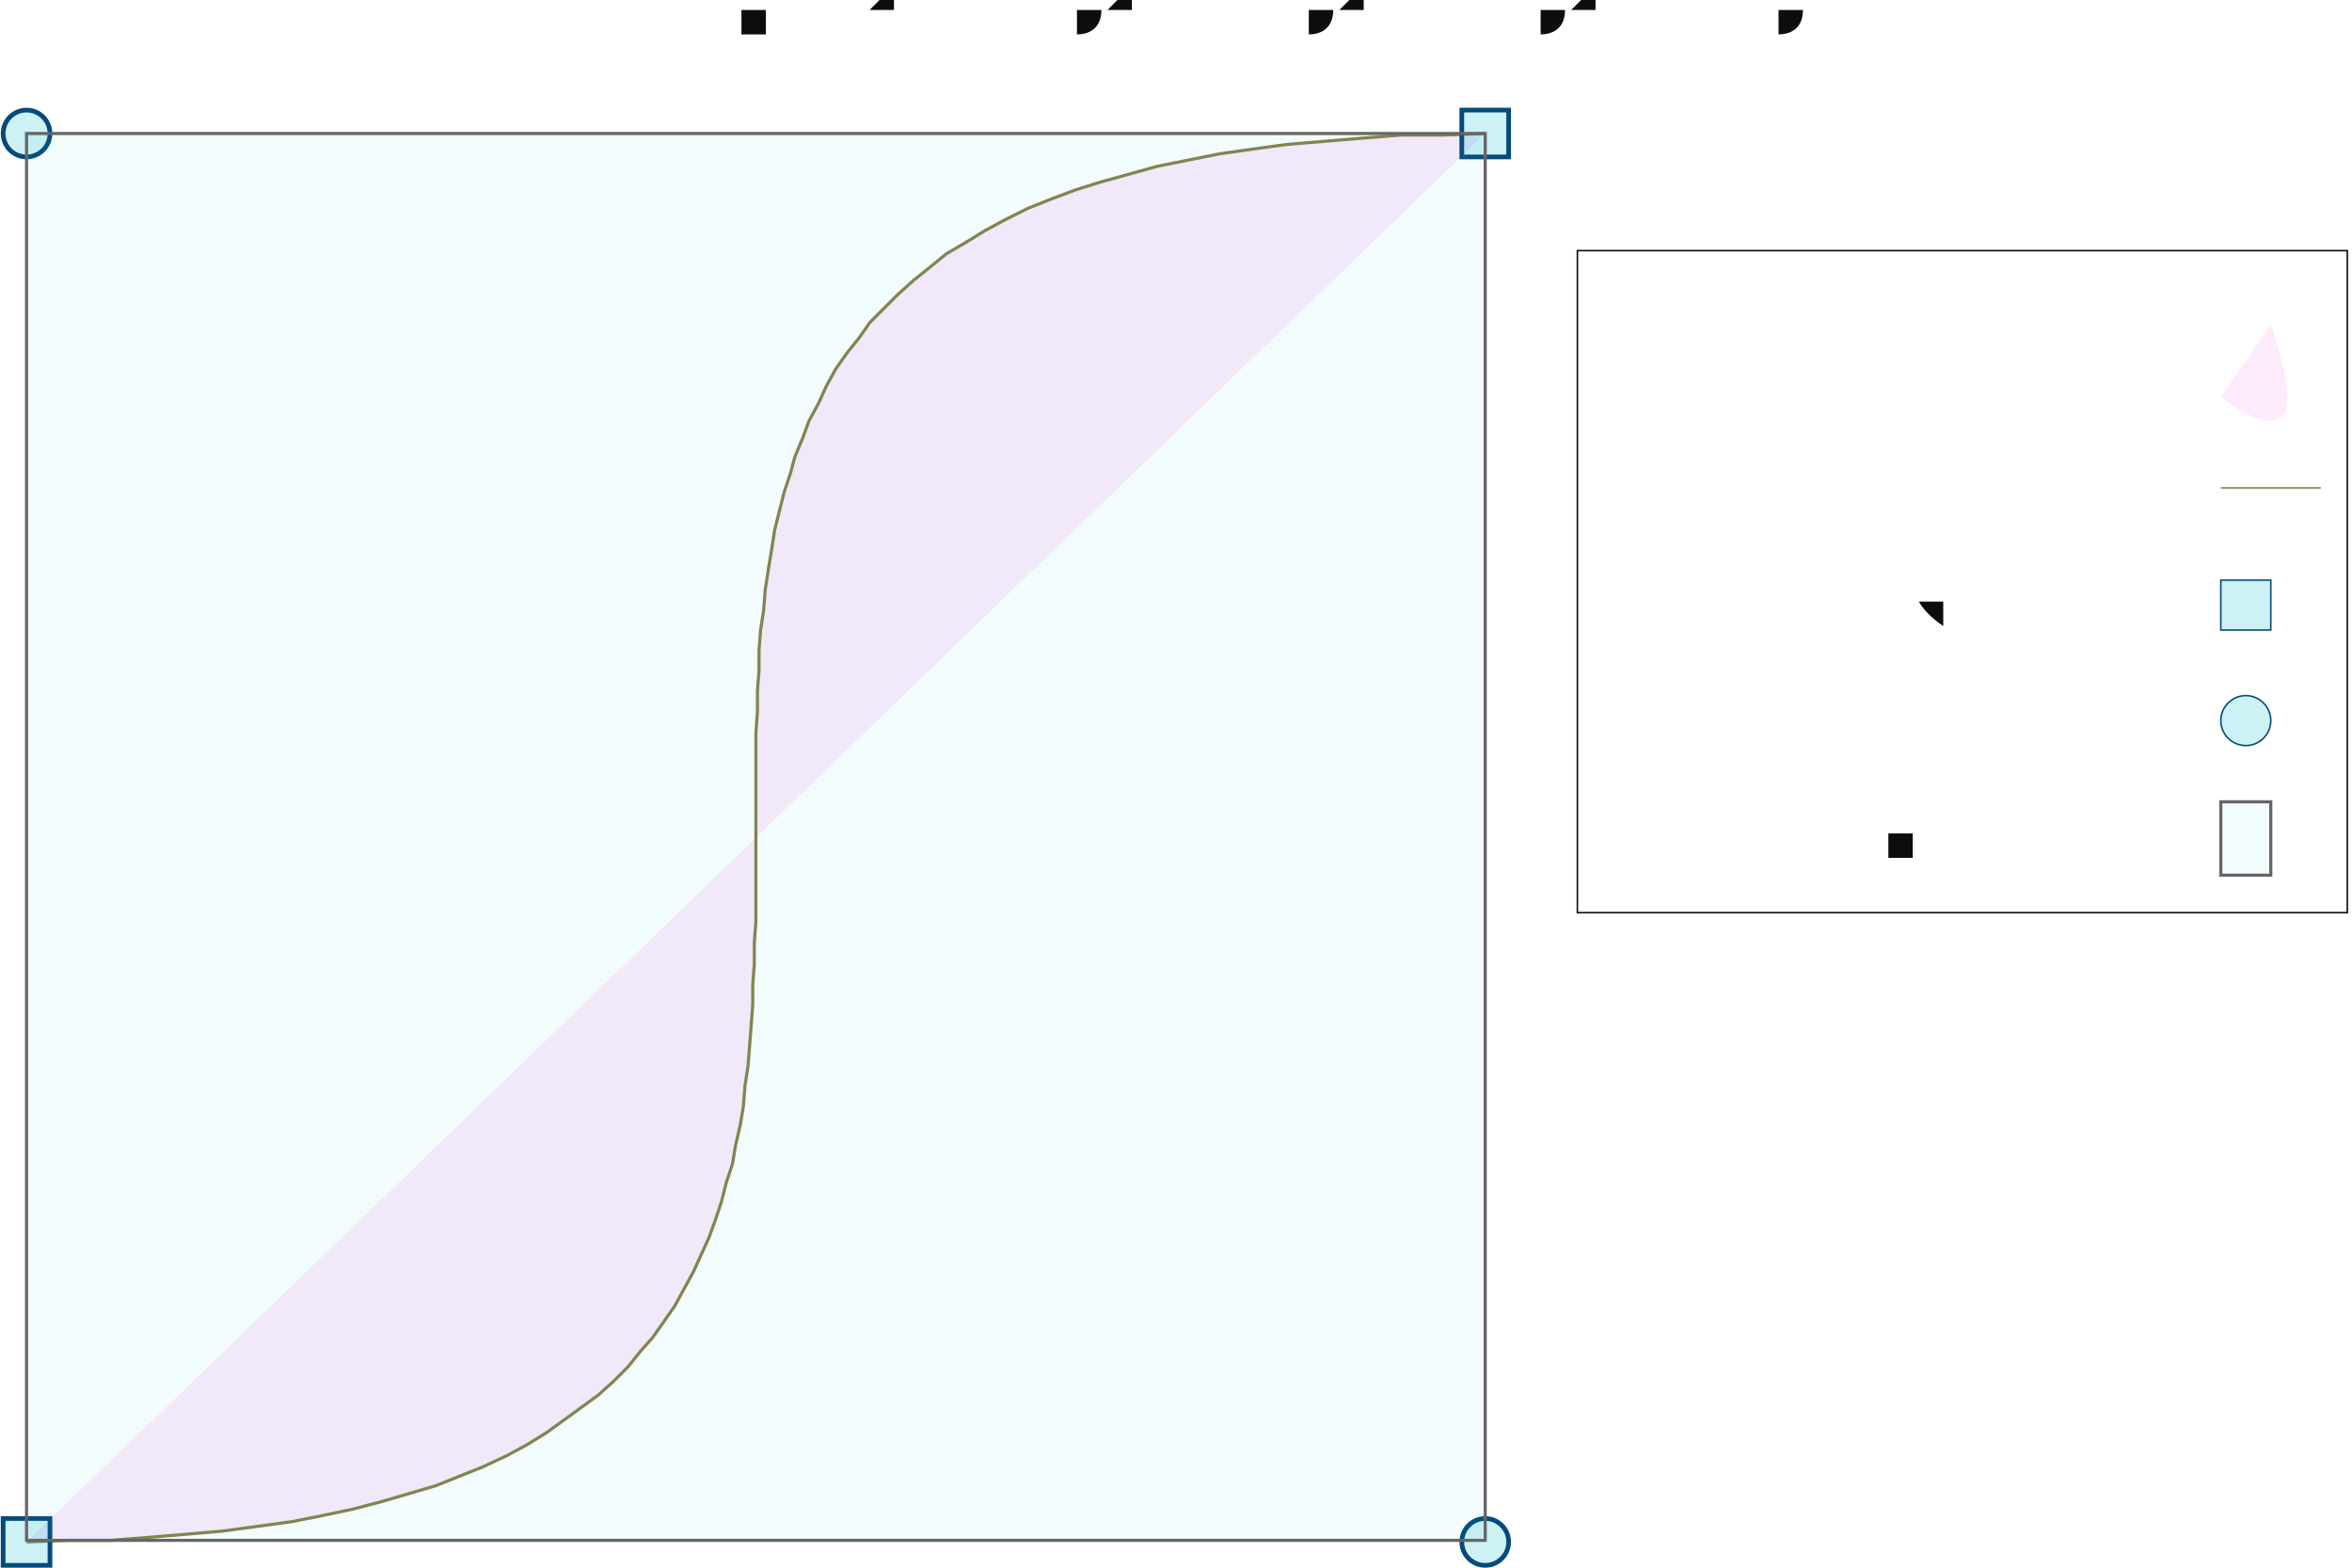
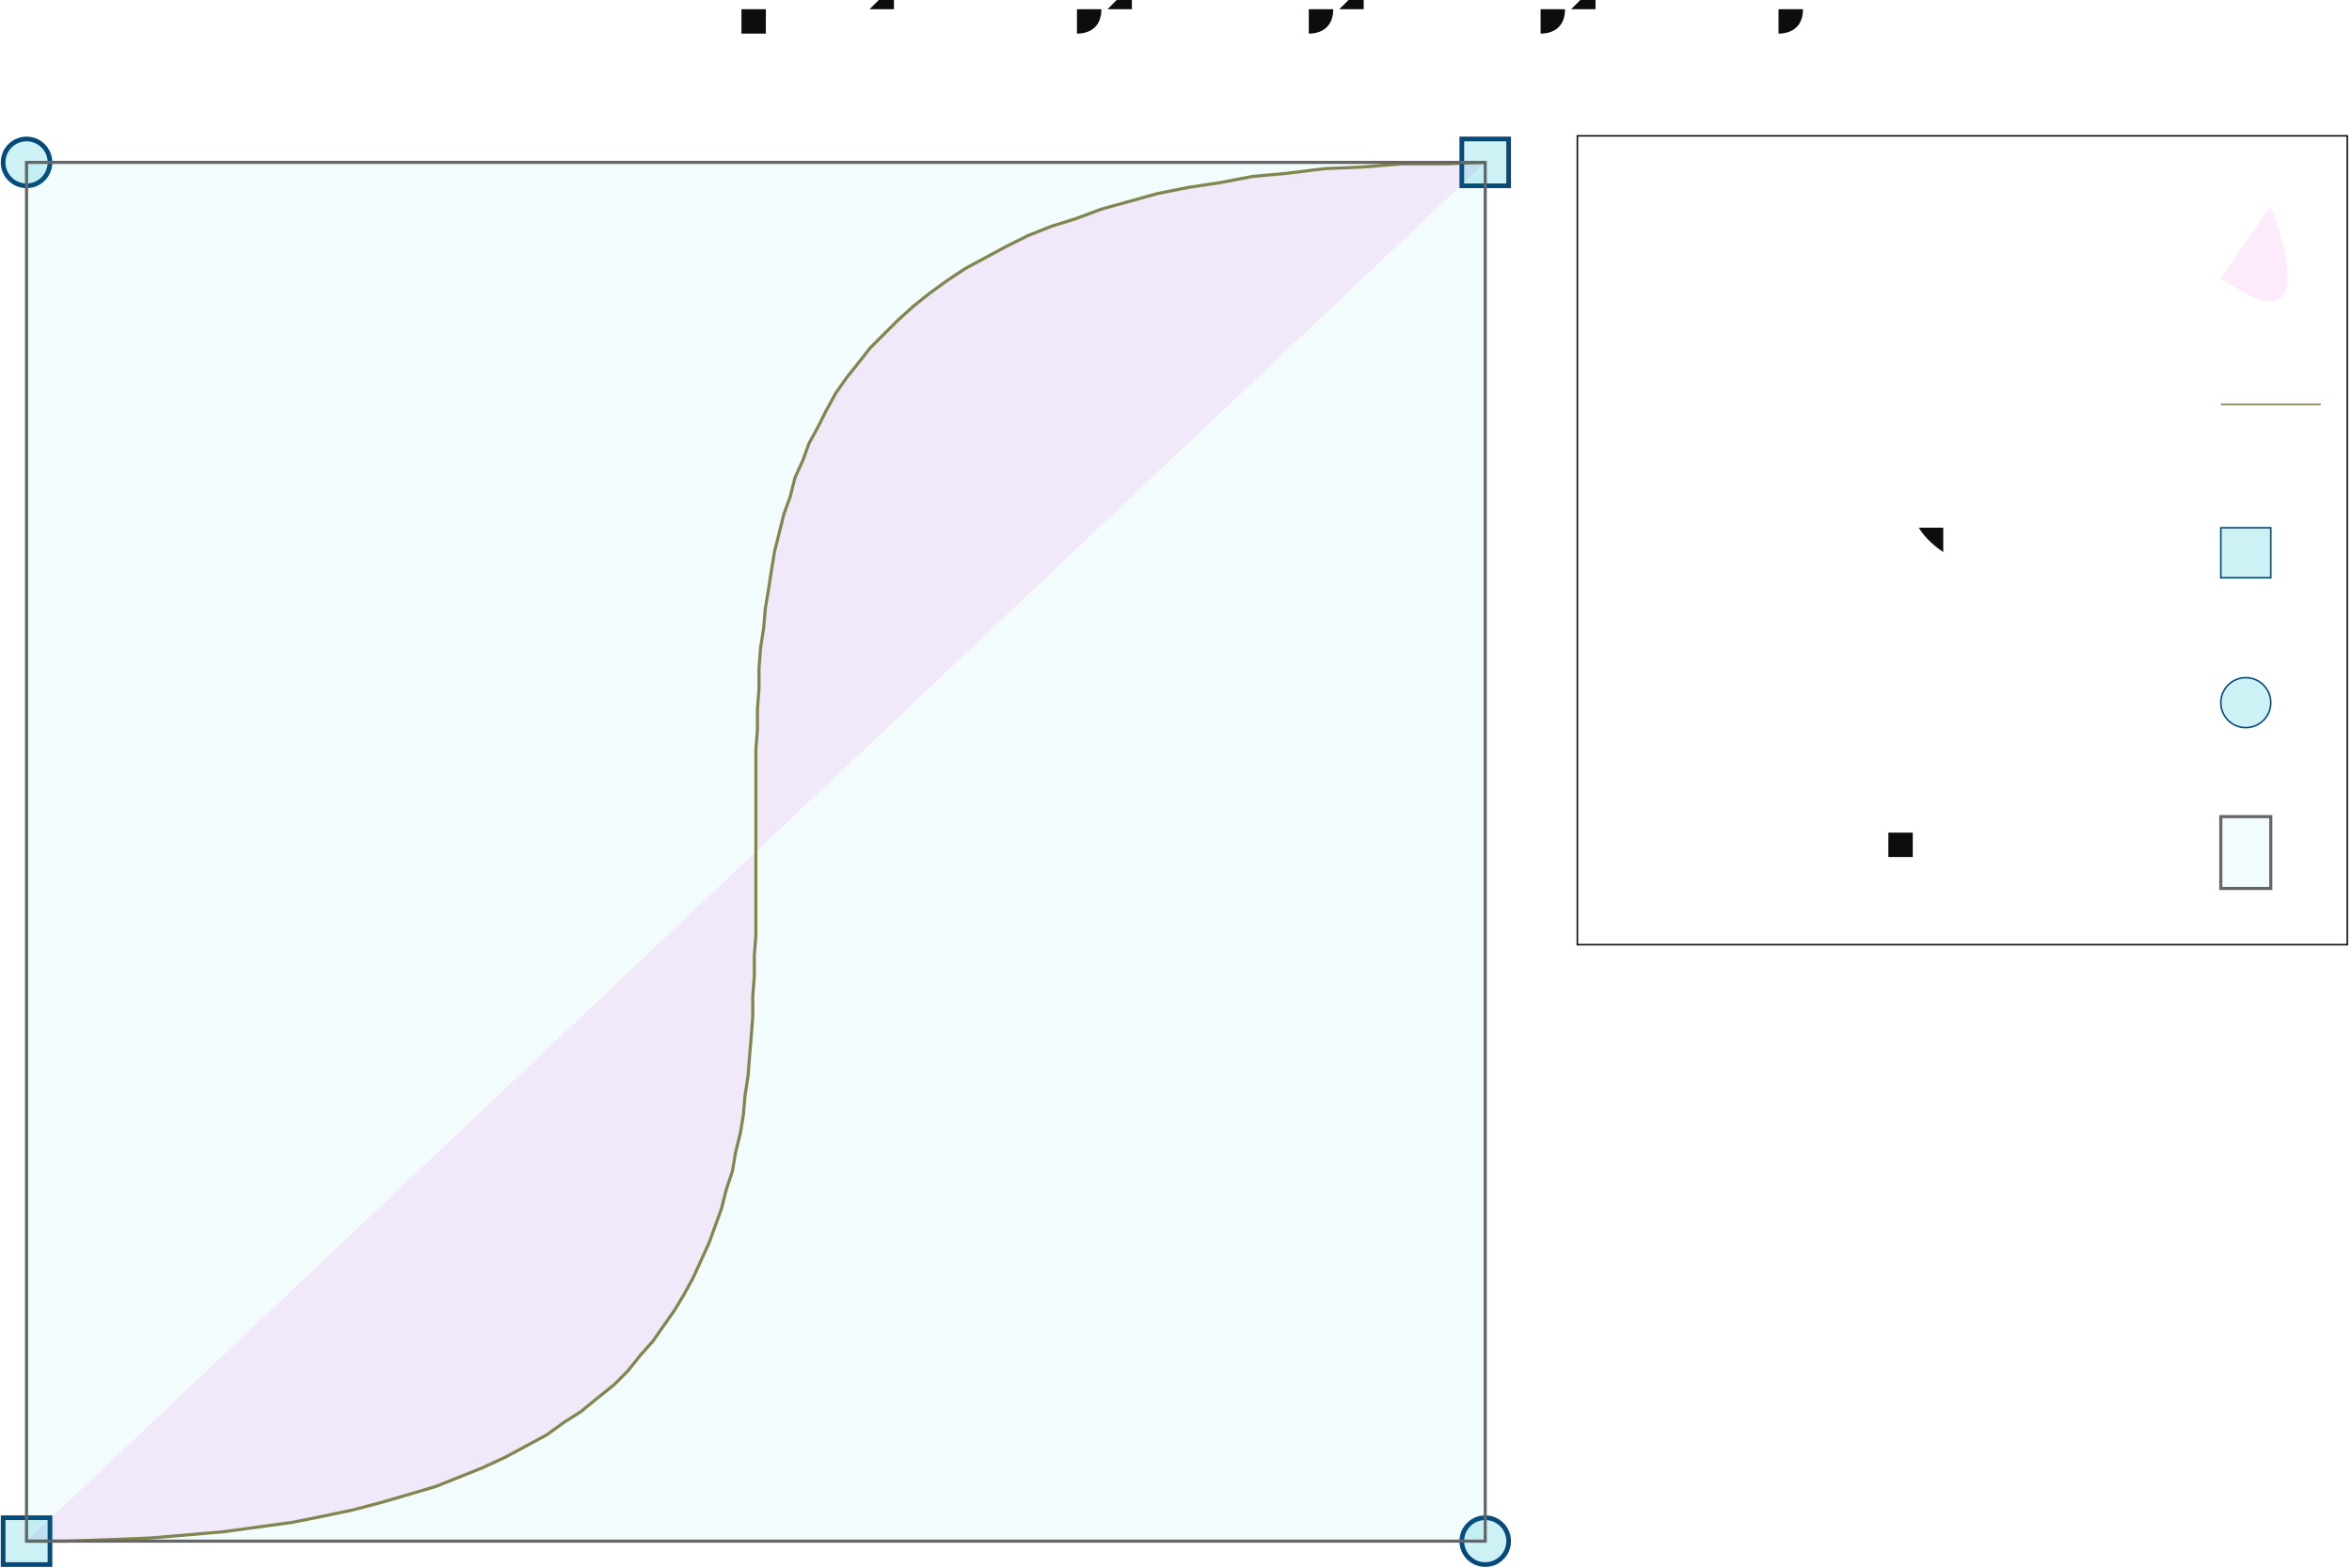
- <svg xmlns="http://www.w3.org/2000/svg" width="450" height="300" viewBox="-0.756 -0.502 1.506 1.003">
+ <svg xmlns="http://www.w3.org/2000/svg" width="450" height="300" viewBox="-0.756 -0.502 1.506 1.004">
  <style>svg {
  color-scheme: light dark;
}
{
  .canvas g, .title g, .axisbar g, .ticktext g, .tickglyph g, .ticklines g, .legendContent g text {
    fill: rgb(5%, 5%, 5%);
  }
  .ticklines g, .tickglyph g, .legendBorder g {
    stroke: rgb(5%, 5%, 5%);
  }
  .legendBorder g {
    fill: rgb(94%, 94%, 94%);
  }
}
@media (prefers-color-scheme:dark) {
  .canvas g, .title g, .axisbar g, .ticktext g, .tickglyph g, .ticklines g, .legendContent g text {
    fill: rgb(94%, 94%, 94%);
  }
  .ticklines g, .tickglyph g, .legendBorder g {
    stroke: rgb(94%, 94%, 94%);
  }
  .legendBorder g {
    fill: rgb(5%, 5%, 5%);
  }
}
svg { font-family: system-ui,-apple-system,"Segoe UI",Roboto,"Helvetica Neue",Arial,"Noto Sans","Liberation Sans",sans-serif,"Apple Color Emoji","Segoe UI Emoji","Segoe UI Symbol","Noto Color Emoji";
}

ticktext { font-family: SFMono-Regular,Menlo,Monaco,Consolas,"Liberation Mono","Courier New",monospace;
}

</style>
  <g class="chart">
    <g class="cubic">
      <g stroke-width="0.01" stroke="rgb(0%, 0%, 0%)" stroke-opacity="0" fill="rgb(96%, 60%, 92%)" fill-opacity="0.2">
-         <path d="M -0.739,0.485 C 0.195,0.485 -0.739,-0.417 0.195,-0.417" />
+         <path d="M -0.739,0.485 C 0.195,0.485 -0.739,-0.398 0.195,-0.398" />
      </g>
      <g stroke-width="0.002" stroke="rgb(53%, 51%, 28%)" stroke-opacity="1.0" fill="none">
-         <polyline points="-0.739,0.485 -0.712,0.484 -0.685,0.484 -0.66,0.482 -0.636,0.48 -0.613,0.478 -0.591,0.475 -0.569,0.472 -0.549,0.468 -0.53,0.464 -0.511,0.459 -0.494,0.454 -0.477,0.449 -0.462,0.443 -0.447,0.437 -0.432,0.43 -0.419,0.423 -0.406,0.415 -0.395,0.407 -0.384,0.399 -0.373,0.391 -0.363,0.382 -0.354,0.373 -0.346,0.363 -0.338,0.354 -0.331,0.344 -0.324,0.334 -0.318,0.323 -0.312,0.312 -0.307,0.301 -0.302,0.29 -0.298,0.279 -0.294,0.267 -0.291,0.255 -0.287,0.243 -0.285,0.231 -0.282,0.218 -0.28,0.206 -0.279,0.193 -0.277,0.18 -0.276,0.167 -0.275,0.154 -0.274,0.141 -0.274,0.128 -0.273,0.115 -0.273,0.101 -0.272,0.088 -0.272,0.074 -0.272,0.061 -0.272,0.048 -0.272,0.034 -0.272,0.021 -0.272,0.007 -0.272,-0.006 -0.272,-0.02 -0.272,-0.033 -0.271,-0.047 -0.271,-0.06 -0.27,-0.073 -0.27,-0.086 -0.269,-0.099 -0.267,-0.112 -0.266,-0.125 -0.264,-0.138 -0.262,-0.15 -0.26,-0.163 -0.257,-0.175 -0.254,-0.187 -0.25,-0.199 -0.247,-0.21 -0.242,-0.222 -0.238,-0.233 -0.232,-0.244 -0.227,-0.255 -0.221,-0.266 -0.214,-0.276 -0.206,-0.286 -0.199,-0.296 -0.19,-0.305 -0.181,-0.314 -0.171,-0.323 -0.161,-0.331 -0.15,-0.34 -0.138,-0.347 -0.125,-0.355 -0.112,-0.362 -0.098,-0.369 -0.083,-0.375 -0.067,-0.381 -0.051,-0.386 -0.033,-0.391 -0.015,-0.396 0.005,-0.4 0.025,-0.404 0.046,-0.407 0.068,-0.41 0.092,-0.412 0.116,-0.414 0.141,-0.416 0.168,-0.416 0.195,-0.417" />
+         <polyline points="-0.739,0.485 -0.712,0.485 -0.685,0.484 -0.66,0.483 -0.636,0.481 -0.613,0.479 -0.591,0.476 -0.569,0.473 -0.549,0.469 -0.53,0.465 -0.511,0.46 -0.494,0.455 -0.477,0.45 -0.462,0.444 -0.447,0.438 -0.432,0.431 -0.419,0.424 -0.406,0.417 -0.395,0.409 -0.384,0.402 -0.373,0.393 -0.363,0.385 -0.354,0.376 -0.346,0.366 -0.338,0.357 -0.331,0.347 -0.324,0.337 -0.318,0.327 -0.312,0.316 -0.307,0.305 -0.302,0.294 -0.298,0.283 -0.294,0.272 -0.291,0.26 -0.287,0.248 -0.285,0.236 -0.282,0.224 -0.28,0.212 -0.279,0.2 -0.277,0.187 -0.276,0.174 -0.275,0.162 -0.274,0.149 -0.274,0.136 -0.273,0.123 -0.273,0.11 -0.272,0.097 -0.272,0.083 -0.272,0.07 -0.272,0.057 -0.272,0.044 -0.272,0.03 -0.272,0.017 -0.272,0.004 -0.272,-0.009 -0.272,-0.022 -0.271,-0.035 -0.271,-0.048 -0.27,-0.061 -0.27,-0.074 -0.269,-0.087 -0.267,-0.1 -0.266,-0.112 -0.264,-0.124 -0.262,-0.137 -0.26,-0.149 -0.257,-0.161 -0.254,-0.173 -0.25,-0.184 -0.247,-0.196 -0.242,-0.207 -0.238,-0.218 -0.232,-0.229 -0.227,-0.239 -0.221,-0.25 -0.214,-0.26 -0.206,-0.27 -0.199,-0.279 -0.19,-0.288 -0.181,-0.297 -0.171,-0.306 -0.161,-0.314 -0.15,-0.322 -0.138,-0.33 -0.125,-0.337 -0.112,-0.344 -0.098,-0.351 -0.083,-0.357 -0.067,-0.362 -0.051,-0.368 -0.033,-0.373 -0.015,-0.378 0.005,-0.382 0.025,-0.385 0.046,-0.389 0.068,-0.391 0.092,-0.394 0.116,-0.395 0.141,-0.397 0.168,-0.397 0.195,-0.398" />
      </g>
      <g stroke-width="0.003" stroke="rgb(2%, 29%, 48%)" stroke-opacity="1.0" fill="rgb(2%, 73%, 80%)" fill-opacity="0.2">
        <rect width="0.03" height="0.03" x="-0.754" y="0.47" />
-         <rect width="0.03" height="0.03" x="0.18" y="-0.432" />
+         <rect width="0.03" height="0.03" x="0.18" y="-0.413" />
      </g>
      <g stroke-width="0.003" stroke="rgb(2%, 29%, 48%)" stroke-opacity="1.0" fill="rgb(2%, 73%, 80%)" fill-opacity="0.2">
        <circle cx="0.195" cy="0.485" r="0.015" />
-         <circle cx="-0.739" cy="-0.417" r="0.015" />
+         <circle cx="-0.739" cy="-0.398" r="0.015" />
      </g>
      <g stroke-width="0.002" stroke="rgb(40%, 40%, 40%)" stroke-opacity="1.0" fill="rgb(2%, 73%, 80%)" fill-opacity="0.05">
-         <rect width="0.934" height="0.901" x="-0.739" y="-0.417" />
+         <rect width="0.934" height="0.883" x="-0.739" y="-0.398" />
      </g>
    </g>
  </g>
  <g class="hud">
    <g class="legend">
      <g class="padding" />
      <g class="padding" />
      <g class="frame">
        <g stroke-width="0.001" stroke="rgb(5%, 5%, 5%)" stroke-opacity="1.0" fill="rgb(5%, 5%, 5%)" fill-opacity="0">
-           <rect width="0.493" height="0.424" x="0.254" y="-0.342" />
+           <rect width="0.493" height="0.518" x="0.254" y="-0.415" />
        </g>
      </g>
      <g class="legendContent">
        <g stroke-width="0.0" stroke="none" fill="rgb(5%, 5%, 5%)" fill-opacity="1.0" font-size="0.032" text-anchor="start">
-           <text x="0.27" y="0.046">Bounding Box</text>
+           <text x="0.27" y="0.044">Bounding Box</text>
        </g>
        <g stroke-width="0.002" stroke="rgb(40%, 40%, 40%)" stroke-opacity="1.0" fill="rgb(2%, 73%, 80%)" fill-opacity="0.05">
-           <rect width="0.032" height="0.047" x="0.666" y="0.011" />
+           <rect width="0.032" height="0.046" x="0.666" y="0.021" />
        </g>
        <g stroke-width="0.0" stroke="none" fill="rgb(5%, 5%, 5%)" fill-opacity="1.0" font-size="0.032" text-anchor="start">
-           <text x="0.27" y="-0.029">Path Control Point</text>
+           <text x="0.27" y="-0.052">Path Control Point</text>
        </g>
        <g stroke-width="0.001" stroke="rgb(2%, 29%, 48%)" stroke-opacity="1.0" fill="rgb(2%, 73%, 80%)" fill-opacity="0.2">
-           <circle cx="0.682" cy="-0.041" r="0.016" />
+           <circle cx="0.682" cy="-0.052" r="0.016" />
        </g>
        <g stroke-width="0.0" stroke="none" fill="rgb(5%, 5%, 5%)" fill-opacity="1.0" font-size="0.032" text-anchor="start">
-           <text x="0.27" y="-0.103">Path Endpoints</text>
+           <text x="0.27" y="-0.148">Path Endpoints</text>
        </g>
        <g stroke-width="0.001" stroke="rgb(2%, 29%, 48%)" stroke-opacity="1.0" fill="rgb(2%, 73%, 80%)" fill-opacity="0.2">
-           <rect width="0.032" height="0.032" x="0.666" y="-0.131" />
+           <rect width="0.032" height="0.032" x="0.666" y="-0.164" />
        </g>
        <g stroke-width="0.0" stroke="none" fill="rgb(5%, 5%, 5%)" fill-opacity="1.0" font-size="0.032" text-anchor="start">
-           <text x="0.27" y="-0.178">Path Chord</text>
+           <text x="0.27" y="-0.243">Path Chord</text>
        </g>
        <g stroke-width="0.001" stroke="rgb(53%, 51%, 28%)" stroke-opacity="1.0" fill="none">
-           <polyline points="0.666,-0.19 0.73,-0.19" />
+           <polyline points="0.666,-0.243 0.73,-0.243" />
        </g>
        <g stroke-width="0.0" stroke="none" fill="rgb(5%, 5%, 5%)" fill-opacity="1.0" font-size="0.032" text-anchor="start">
-           <text x="0.27" y="-0.252">Path Fill</text>
+           <text x="0.27" y="-0.339">Path Fill</text>
        </g>
        <g stroke-width="0.032" stroke="rgb(0%, 0%, 0%)" stroke-opacity="0" fill="rgb(96%, 60%, 92%)" fill-opacity="0.2">
-           <path d="M 0.666,-0.248 Q 0.73,-0.202 0.698,-0.295" />
+           <path d="M 0.666,-0.324 Q 0.73,-0.279 0.698,-0.37" />
        </g>
      </g>
    </g>
    <g class="title">
      <g stroke-width="0.0" stroke="none" fill="rgb(5%, 5%, 5%)" fill-opacity="1.0" font-size="0.03" text-anchor="middle">
        <text x="0" y="-0.478">CubicPosition (Point 0 0) (Point 1 1) (Point 1 0) (Point 0 1)</text>
      </g>
    </g>
  </g>
</svg>
